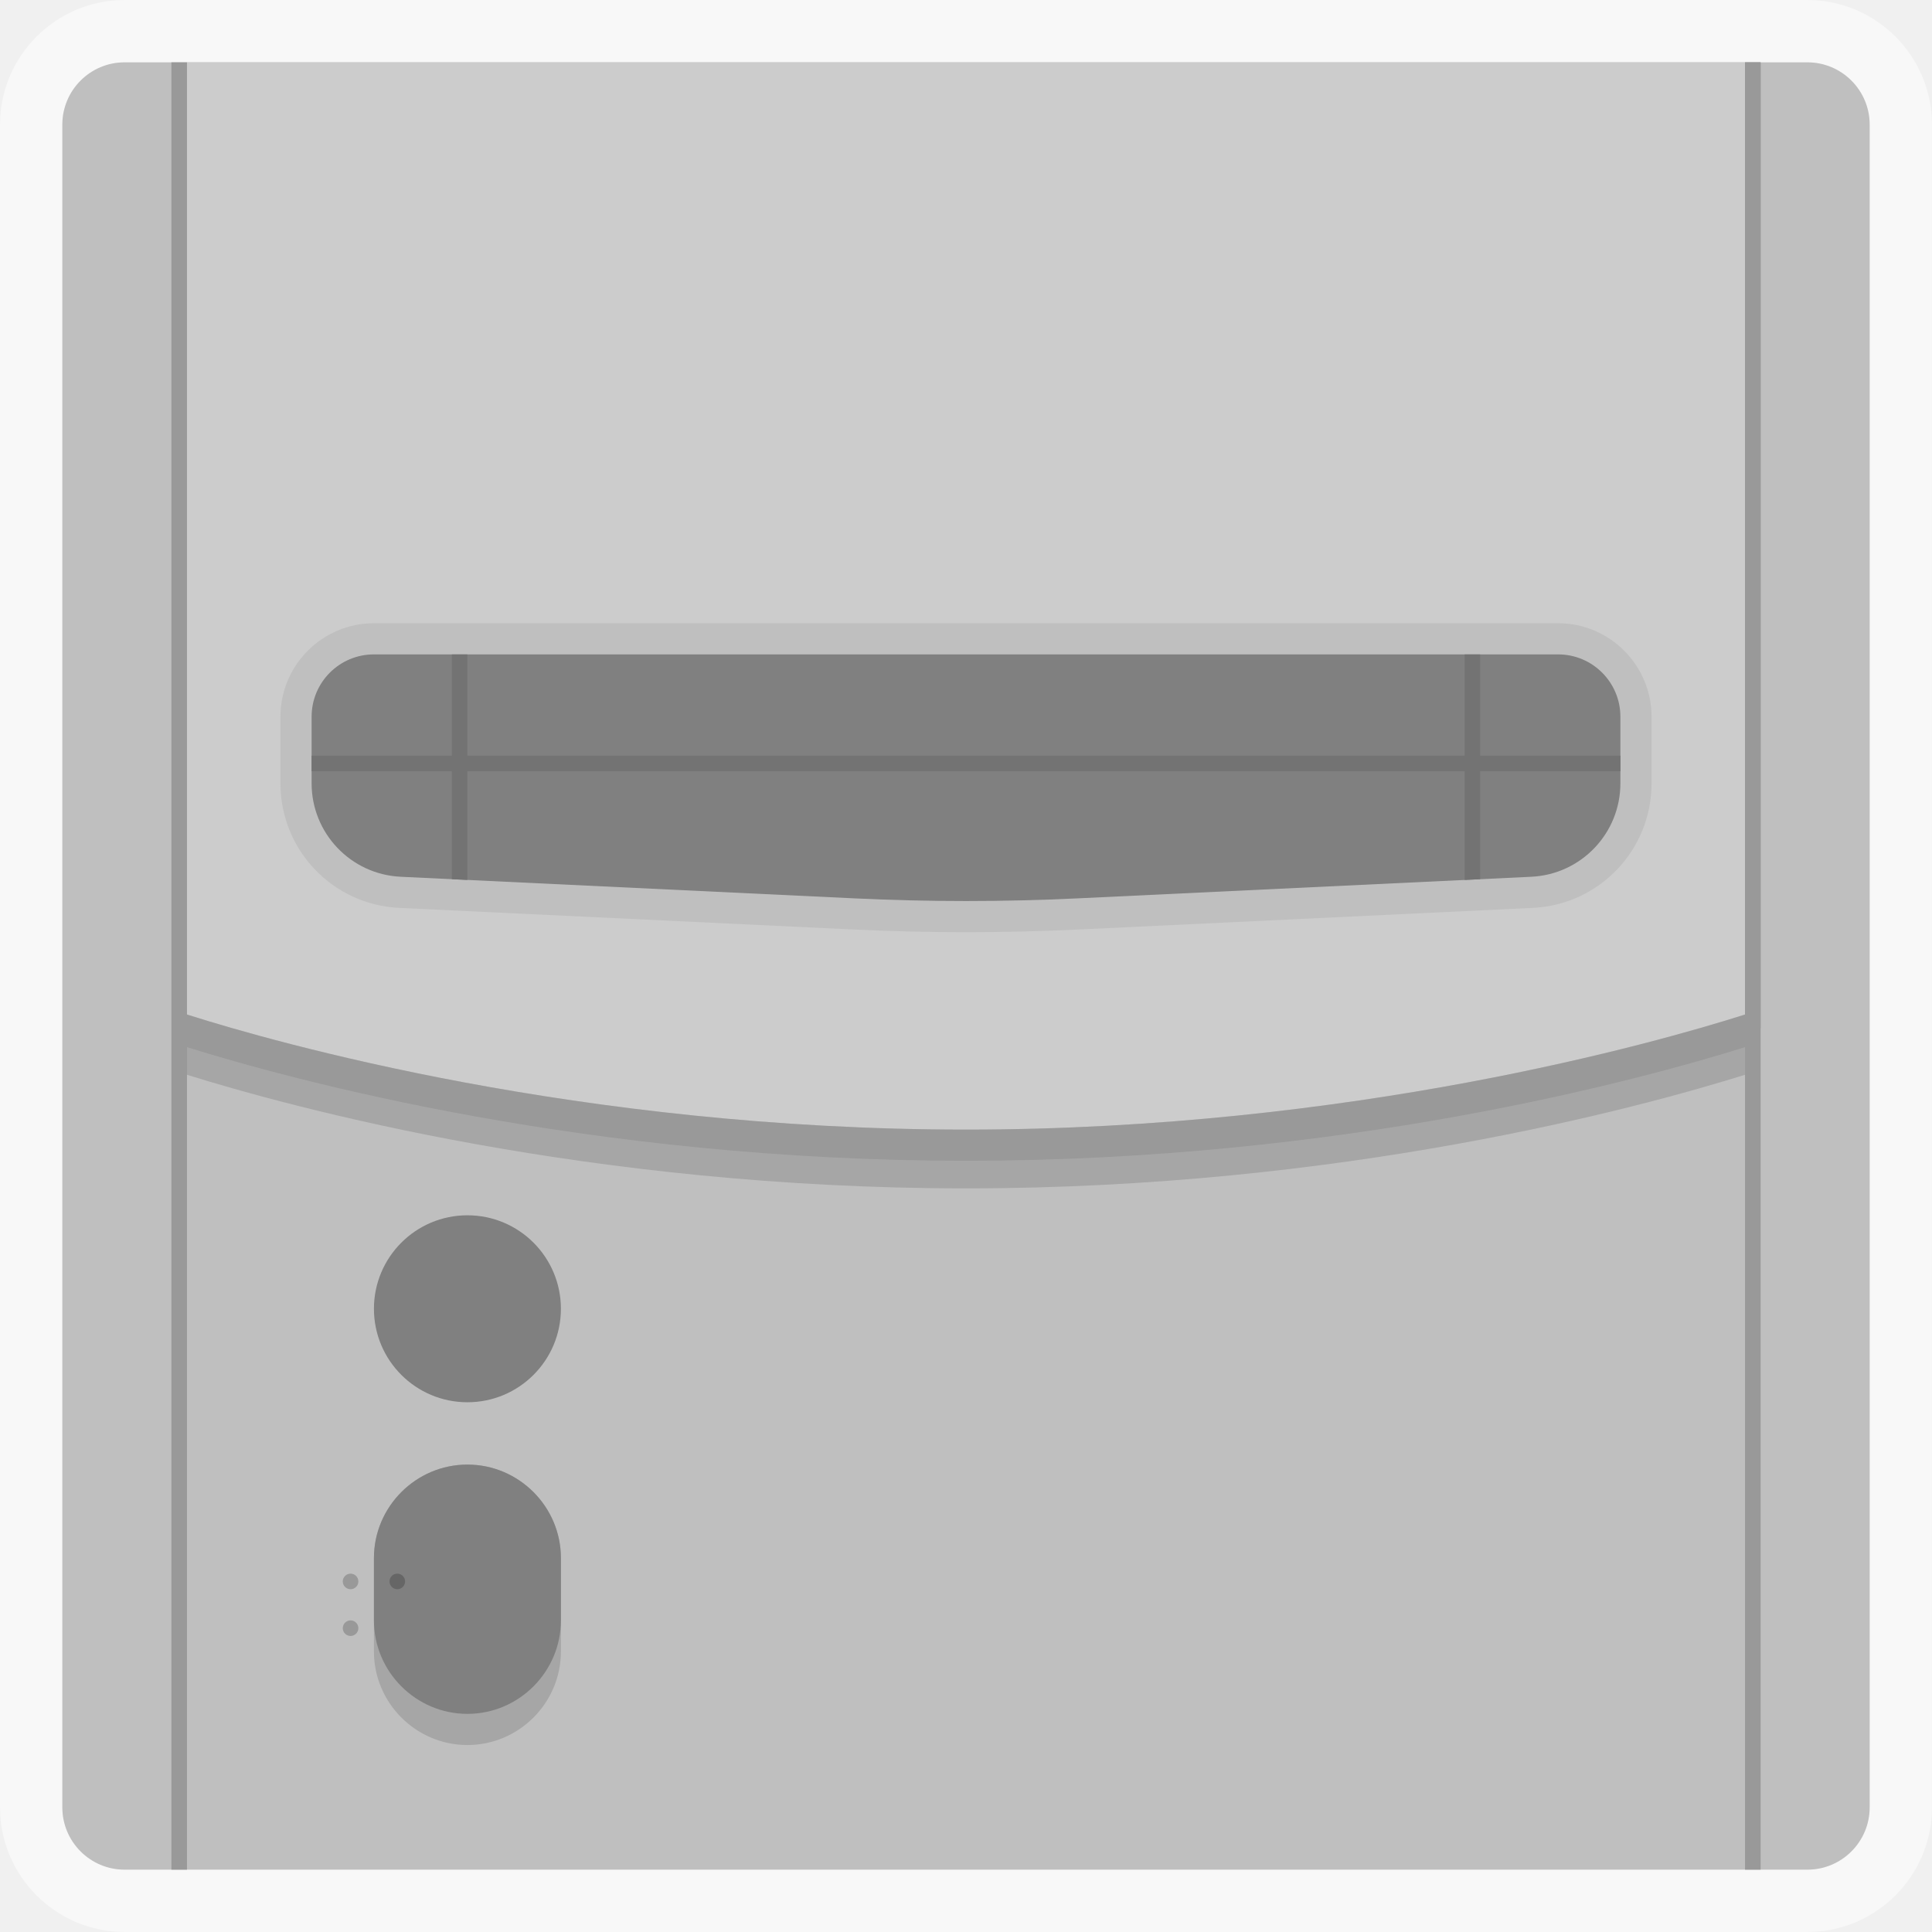
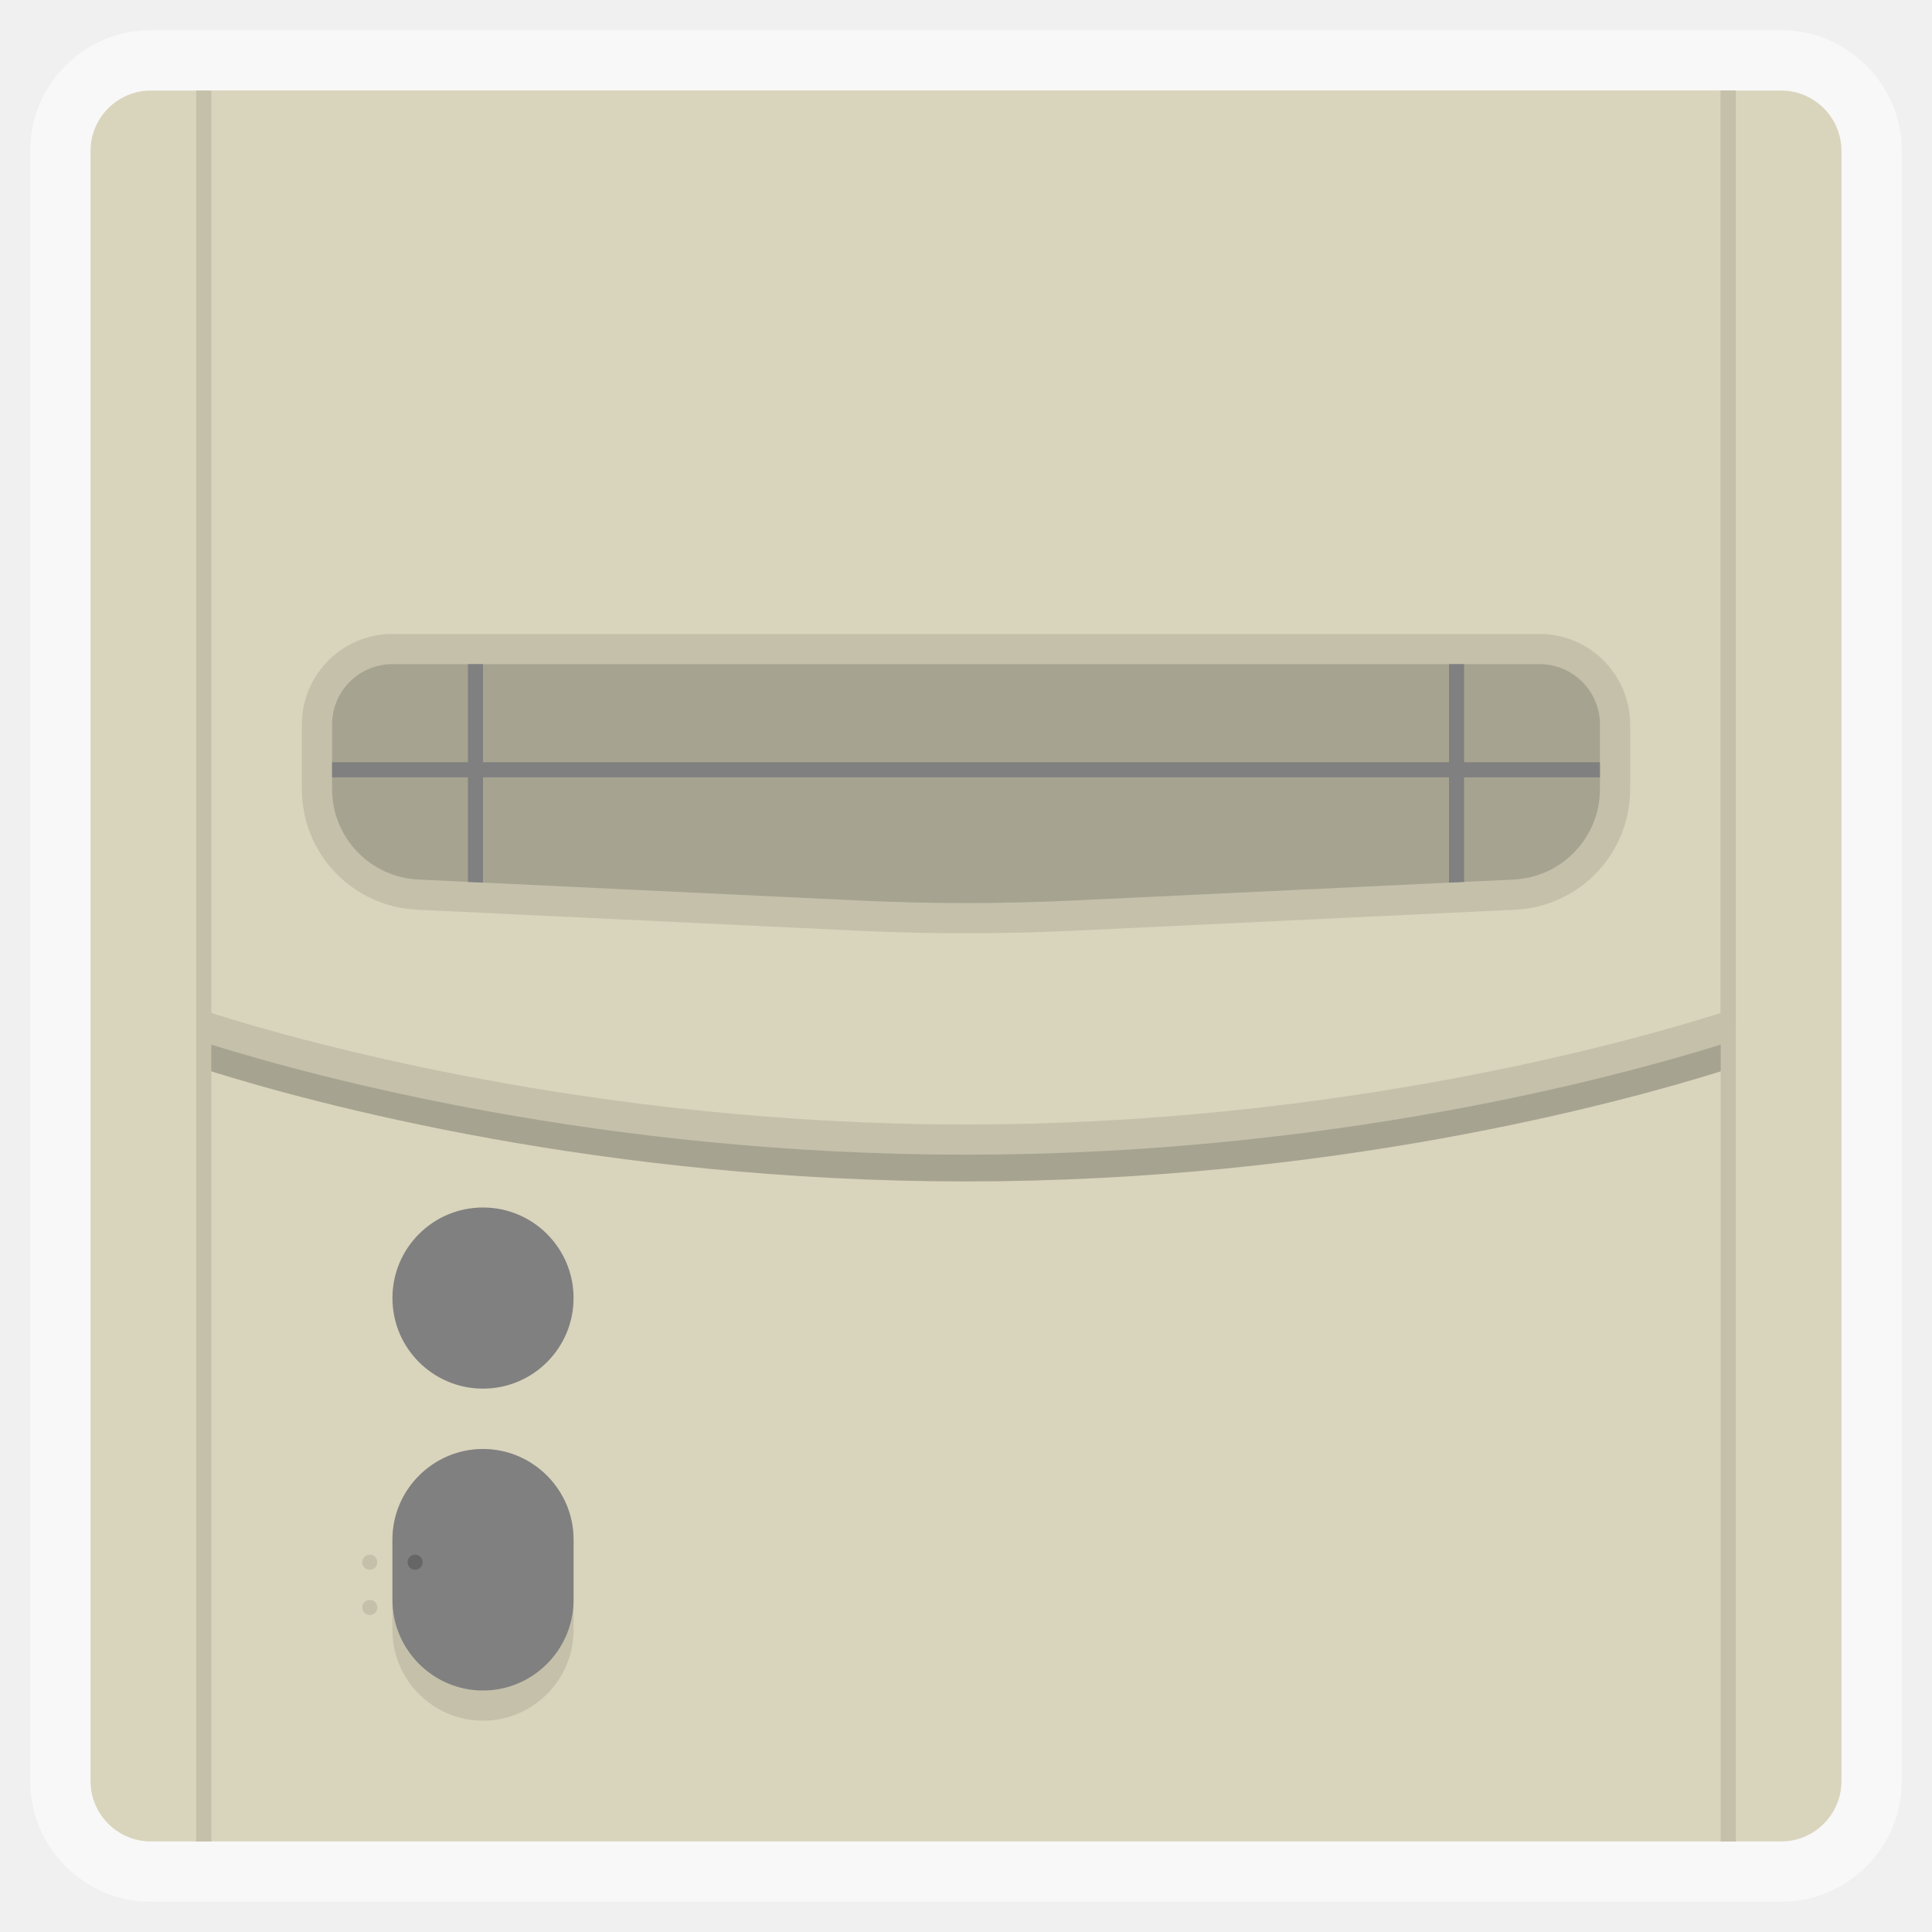
- <svg xmlns="http://www.w3.org/2000/svg" viewBox="0 0 330.667 330.667" height="330.667" width="330.667" xml:space="preserve" id="svg2" version="1.1">
-   <defs id="defs6">
-     <clipPath id="clipPath18" clipPathUnits="userSpaceOnUse">
-       <path id="path16" d="M 0,256 H 256 V 0 H 0 Z" />
-     </clipPath>
-     <clipPath id="clipPath26" clipPathUnits="userSpaceOnUse">
-       <path id="path24" d="M 4,252 H 252 V 4 H 4 Z" />
-     </clipPath>
-   </defs>
-   <g transform="matrix(1.333333,0,0,-1.333333,-5.333333,336)" id="g10">
-     <g id="g12">
-       <g clip-path="url(#clipPath18)" id="g14">
-         <g id="g20">
-           <g id="g22" />
-           <g id="g34">
-             <g style="opacity:0.5" id="g32" clip-path="url(#clipPath26)">
-               <g id="g30" transform="translate(236,252)">
-                 <path id="path28" style="fill:#ffffff;fill-opacity:1;fill-rule:nonzero;stroke:none" d="m 0,0 h -216 c -8.822,0 -16,-7.178 -16,-16 v -216 c 0,-8.822 7.178,-16 16,-16 H 0 c 8.822,0 16,7.178 16,16 V -16 C 16,-7.178 8.822,0 0,0" />
-               </g>
-             </g>
-           </g>
-         </g>
-         <g transform="translate(236,12)" id="g36">
-           <path id="path38" style="fill:#bfbfbf;fill-opacity:1;fill-rule:nonzero;stroke:none" d="m 0,0 h -216 c -4.418,0 -8,3.582 -8,8 v 216 c 0,4.418 3.582,8 8,8 H 0 c 4.418,0 8,-3.582 8,-8 V 8 C 8,3.582 4.418,0 0,0" />
-         </g>
-         <g transform="translate(76,84)" id="g40">
-           <path id="path42" style="fill:#808080;fill-opacity:1;fill-rule:nonzero;stroke:none" d="m 0,0 c 0,-6.627 -5.373,-12 -12,-12 -6.627,0 -12,5.373 -12,12 0,6.627 5.373,12 12,12 C -5.373,12 0,6.627 0,0" />
-         </g>
-         <g transform="translate(64,28)" id="g44">
-           <path id="path46" style="fill:#a6a6a6;fill-opacity:1;fill-rule:nonzero;stroke:none" d="m 0,0 v 0 c -6.6,0 -12,5.4 -12,12 v 12 c 0,6.6 5.4,12 12,12 6.6,0 12,-5.4 12,-12 V 12 C 12,5.4 6.6,0 0,0" />
-         </g>
-         <g transform="translate(76,52)" id="g48">
-           <path id="path50" style="fill:#808080;fill-opacity:1;fill-rule:nonzero;stroke:none" d="M 0,0 C 0,6.6 -5.4,12 -12,12 -18.6,12 -24,6.6 -24,0 v -8 c 0,-6.6 5.4,-12 12,-12 6.6,0 12,5.4 12,12 z" />
-         </g>
-         <g transform="translate(227.6982,118.1328)" id="g52">
-           <path id="path54" style="fill:#a6a6a6;fill-opacity:1;fill-rule:nonzero;stroke:none" d="m 0,0 c -10.862,-3.443 -50.154,-14.679 -99.698,-14.679 -49.545,0 -88.836,11.236 -99.698,14.679 l -1.302,0.413 v -1.366 -2.096 -0.735 l 0.701,-0.219 c 14.088,-4.413 52.064,-14.676 100.299,-14.676 48.234,0 86.21,10.263 100.299,14.676 l 0.701,0.219 v 0.735 2.096 1.366 z" />
-         </g>
-         <g transform="translate(28.3022,121.6787)" id="g56">
-           <path id="path58" style="fill:#cccccc;fill-opacity:1;fill-rule:nonzero;stroke:none" d="m 0,0 c 10.862,-3.443 50.153,-14.679 99.698,-14.679 49.544,0 88.836,11.236 99.698,14.679 l 0.302,0.096 v 122.225 h -200 V 0.096 Z" />
-         </g>
-         <g transform="translate(50,49)" id="g60">
-           <path id="path62" style="fill:#999999;fill-opacity:1;fill-rule:nonzero;stroke:none" d="m 0,0 c 0,-0.553 -0.448,-1 -1,-1 -0.552,0 -1,0.447 -1,1 0,0.553 0.448,1 1,1 0.552,0 1,-0.447 1,-1" />
-         </g>
-         <g transform="translate(56,49)" id="g64">
-           <path id="path66" style="fill:#666666;fill-opacity:1;fill-rule:nonzero;stroke:none" d="m 0,0 c 0,-0.553 -0.448,-1 -1,-1 -0.552,0 -1,0.447 -1,1 0,0.553 0.448,1 1,1 0.552,0 1,-0.447 1,-1" />
-         </g>
-         <g transform="translate(50,43)" id="g68">
-           <path id="path70" style="fill:#999999;fill-opacity:1;fill-rule:nonzero;stroke:none" d="m 0,0 c 0,-0.553 -0.448,-1 -1,-1 -0.552,0 -1,0.447 -1,1 0,0.553 0.448,1 1,1 0.552,0 1,-0.447 1,-1" />
-         </g>
-         <g transform="translate(28,138)" id="g72">
-           <path id="path74" style="fill:#999999;fill-opacity:1;fill-rule:nonzero;stroke:none" d="m 0,0 v 28 2 4 72 h -2 v -232 h 2 v 120 4 z" />
-         </g>
-         <g transform="translate(228,244)" id="g76">
-           <path id="path78" style="fill:#999999;fill-opacity:1;fill-rule:nonzero;stroke:none" d="m 0,0 v -72 -4 -2 -28 -2 -4 -120 H 2 V 0 Z" />
-         </g>
-         <g transform="translate(204,172)" id="g80">
-           <path id="path82" style="fill:#bfbfbf;fill-opacity:1;fill-rule:nonzero;stroke:none" d="m 0,0 h -152 c -6.617,0 -12,-5.383 -12,-12 v -8.558 c 0,-8.555 6.694,-15.575 15.239,-15.982 l 58.301,-2.776 c 4.795,-0.228 9.66,-0.344 14.46,-0.344 4.8,0 9.665,0.116 14.46,0.344 l 58.301,2.776 C 5.307,-36.133 12,-29.113 12,-20.558 V -12 C 12,-5.383 6.617,0 0,0" />
-         </g>
-         <g transform="translate(200.5703,139.4556)" id="g84">
-           <path id="path86" style="fill:#808080;fill-opacity:1;fill-rule:nonzero;stroke:none" d="m 0,0 -58.301,-2.776 c -9.508,-0.453 -19.031,-0.453 -28.539,0 L -145.141,0 c -6.399,0.305 -11.429,5.581 -11.429,11.987 v 8.557 c 0,4.419 3.581,8 8,8 h 152 c 4.418,0 8,-3.581 8,-8 V 11.987 C 11.43,5.581 6.398,0.305 0,0" />
-         </g>
-         <path id="path88" style="fill:#737373;fill-opacity:1;fill-rule:nonzero;stroke:none" d="M 212,153 H 44 v 2 h 168 z" />
-         <g transform="translate(194,139.1431)" id="g90">
-           <path id="path92" style="fill:#737373;fill-opacity:1;fill-rule:nonzero;stroke:none" d="M 0,0 V 28.857 H -2 V -0.095 Z" />
-         </g>
-         <g transform="translate(64,139.0479)" id="g94">
-           <path id="path96" style="fill:#737373;fill-opacity:1;fill-rule:nonzero;stroke:none" d="M 0,0 V 28.952 H -2 V 0.095 Z" />
-         </g>
-         <path id="path98" style="fill:#999999;fill-opacity:1;fill-rule:nonzero;stroke:none" d="m 230,120 h -2 v 124 h 2 z" />
-         <g transform="translate(227.6982,121.6787)" id="g100">
-           <path id="path102" style="fill:#999999;fill-opacity:1;fill-rule:nonzero;stroke:none" d="m 0,0 c -10.862,-3.443 -50.154,-14.679 -99.698,-14.679 -49.545,0 -88.836,11.236 -99.698,14.679 l -1.302,0.412 V -0.954 -3.05 -3.784 l 0.701,-0.22 c 14.088,-4.412 52.064,-14.675 100.299,-14.675 48.234,0 86.21,10.263 100.299,14.675 l 0.701,0.22 v 0.734 2.096 1.366 z" />
-         </g>
-       </g>
-     </g>
+ <svg xmlns="http://www.w3.org/2000/svg" version="1.1" id="Layer_1" x="0px" y="0px" viewBox="0 0 256 256" style="enable-background:new 0 0 256 256;" xml:space="preserve">
+   <path style="opacity:0.5;fill:#FFFFFF;" d="M236,4H20C11.178,4,4,11.178,4,20v216c0,8.822,7.178,16,16,16h216  c8.822,0,16-7.178,16-16V20C252,11.178,244.822,4,236,4L236,4z" />
+   <path style="fill:#D9D4BC;" d="M236,244H20c-4.418,0-8-3.582-8-8V20c0-4.418,3.582-8,8-8h216c4.418,0,8,3.582,8,8v216  C244,240.418,240.418,244,236,244z" />
+   <circle style="fill:#808080;" cx="64" cy="172" r="12" />
+   <path style="fill:#C4C0AA;" d="M64,228L64,228c-6.6,0-12-5.4-12-12v-12c0-6.6,5.4-12,12-12h0c6.6,0,12,5.4,12,12v12  C76,222.6,70.6,228,64,228z" />
+   <path style="fill:#808080;" d="M76,204c0-6.6-5.4-12-12-12s-12,5.4-12,12c0,1.403,0,6.597,0,8c0,6.6,5.4,12,12,12s12-5.4,12-12  C76,210.597,76,205.403,76,204z" />
+   <path style="fill:#A6A390;" d="M227.698,137.867c-10.862,3.443-50.154,14.678-99.698,14.678c-49.544,0-88.836-11.235-99.698-14.678  L27,137.454v1.366v2.096v0.735l0.701,0.22C41.79,146.283,79.766,156.546,128,156.546c48.234,0,86.21-10.263,100.299-14.675  l0.701-0.22v-0.735v-2.096v-1.366L227.698,137.867z" />
+   <path style="fill:#D9D4BC;" d="M28.302,134.322C39.164,137.765,78.456,149,128,149c49.544,0,88.836-11.235,99.698-14.678  l0.302-0.096V12H28v122.226L28.302,134.322z" />
+   <circle style="fill:#C4C0AA;" cx="49" cy="207" r="1" />
+   <circle style="fill:#666666;" cx="55" cy="207" r="1" />
+   <circle style="fill:#C4C0AA;" cx="49" cy="213" r="1" />
+   <polygon style="fill:#C4C0AA;" points="28,118 28,90 28,88 28,84 28,12 26,12 26,244 28,244 28,124 28,120 " />
+   <polygon style="fill:#C4C0AA;" points="228,12 228,84 228,88 228,90 228,118 228,120 228,124 228,244 230,244 230,12 " />
+   <path style="fill:#C4C0AA;" d="M204,84H52c-6.617,0-12,5.383-12,12v8.558c0,8.555,6.694,15.575,15.239,15.982l58.301,2.776  c4.795,0.228,9.66,0.344,14.46,0.344s9.665-0.116,14.46-0.344l58.301-2.776c8.545-0.407,15.239-7.427,15.239-15.982V96  C216,89.383,210.617,84,204,84L204,84z" />
+   <path style="fill:#A6A390;" d="M200.571,116.544l-58.301,2.776c-9.508,0.453-19.031,0.453-28.539,0l-58.301-2.776  C49.031,116.24,44,110.963,44,104.558V96c0-4.418,3.582-8,8-8h152c4.418,0,8,3.582,8,8v8.558  C212,110.963,206.969,116.24,200.571,116.544z" />
+   <rect x="44" y="101" style="fill:#808080;" width="168" height="2" />
+   <g>
+     <polygon style="fill:#808080;" points="194,116.857 194,88 192,88 192,116.952  " />
+     <polygon style="fill:#808080;" points="64,116.952 64,88 62,88 62,116.857  " />
  </g>
+   <rect x="228" y="12" style="fill:#C4C0AA;" width="2" height="124" />
+   <path style="fill:#C4C0AA;" d="M227.698,134.322C216.836,137.765,177.544,149,128,149c-49.544,0-88.836-11.235-99.698-14.678  L27,133.909v1.366v2.096v0.735l0.701,0.22C41.79,142.737,79.766,153,128,153c48.234,0,86.21-10.263,100.299-14.675l0.701-0.22  v-0.735v-2.096v-1.366L227.698,134.322z" />
</svg>
